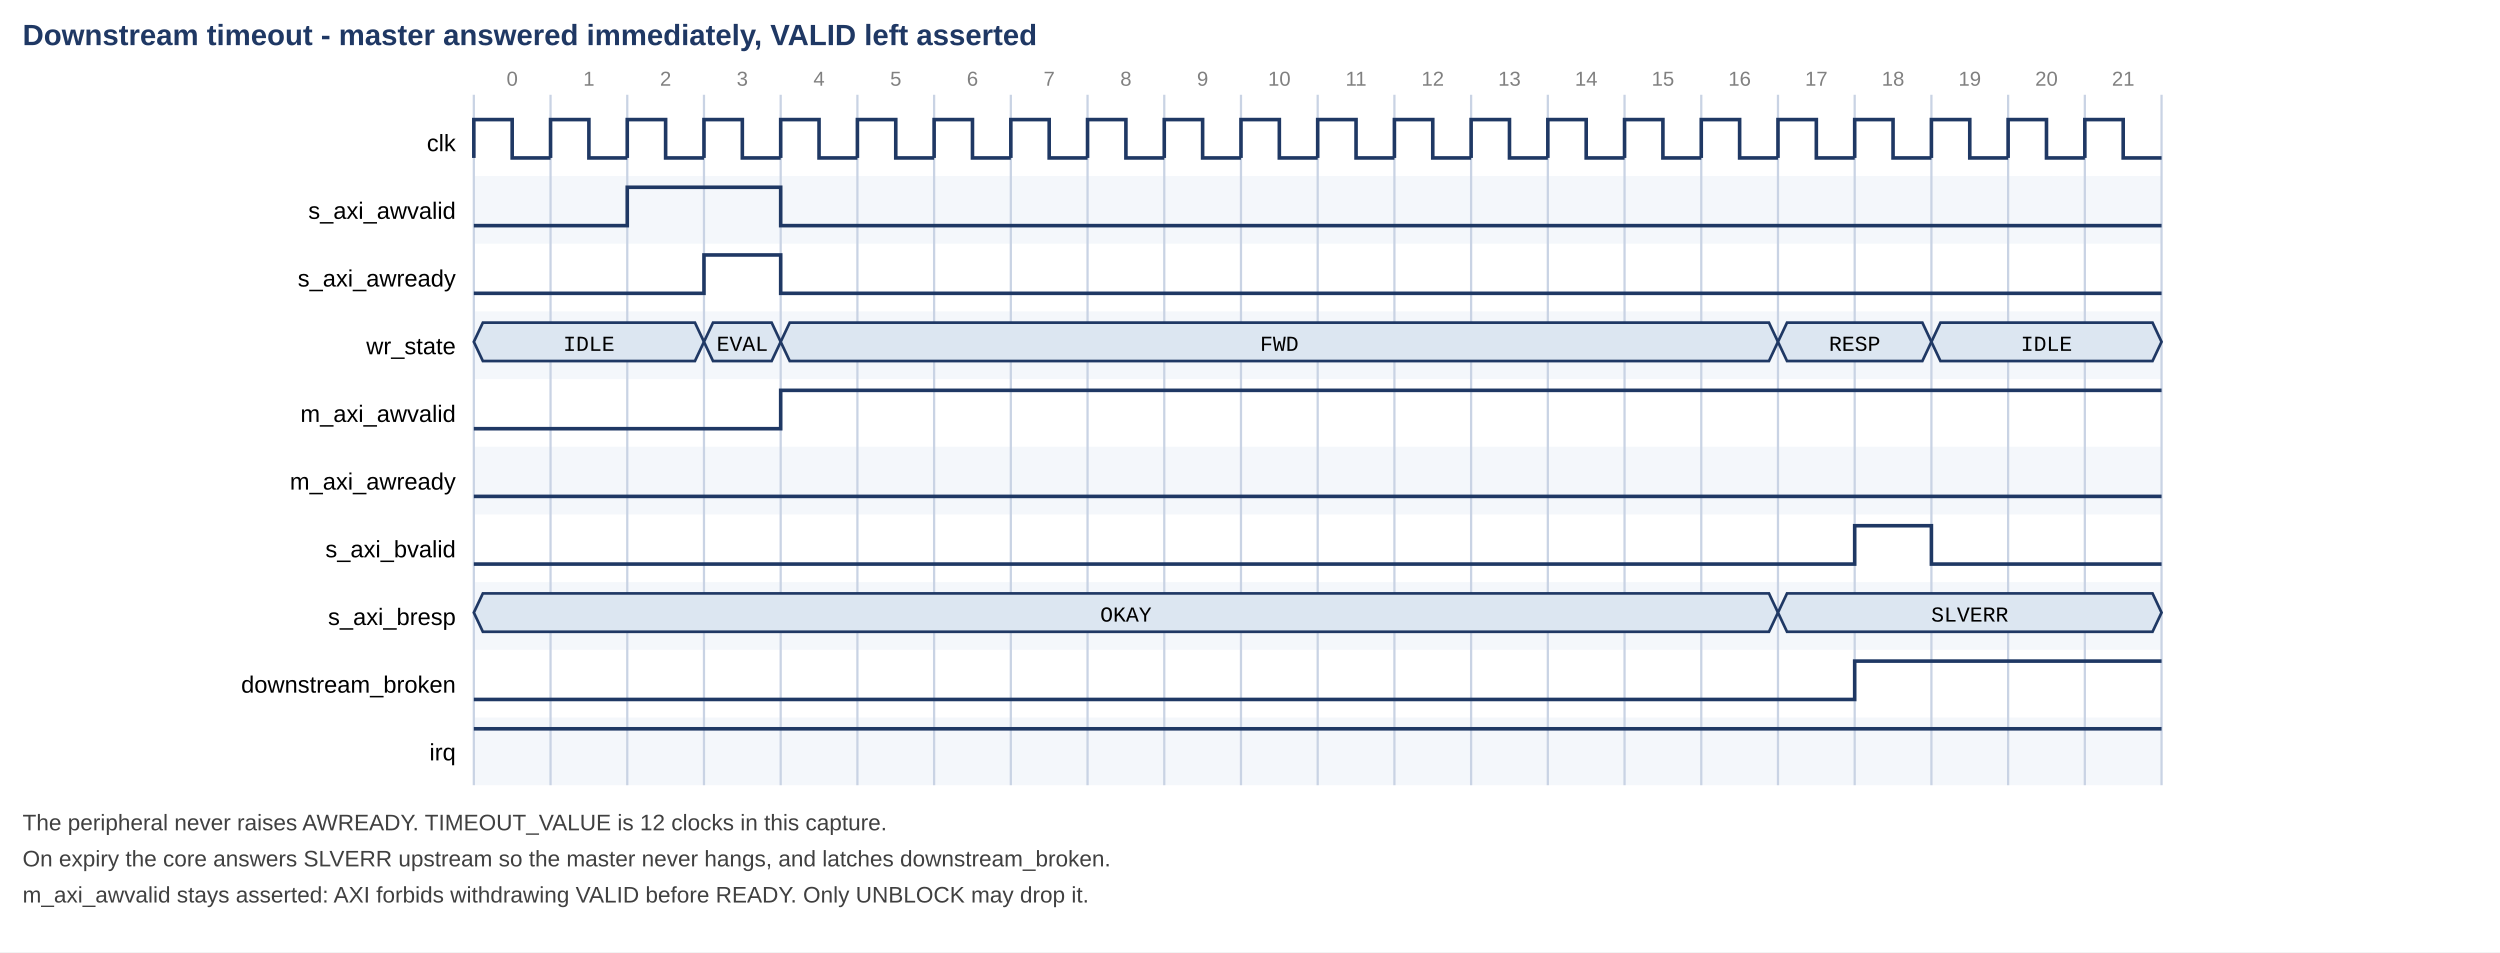
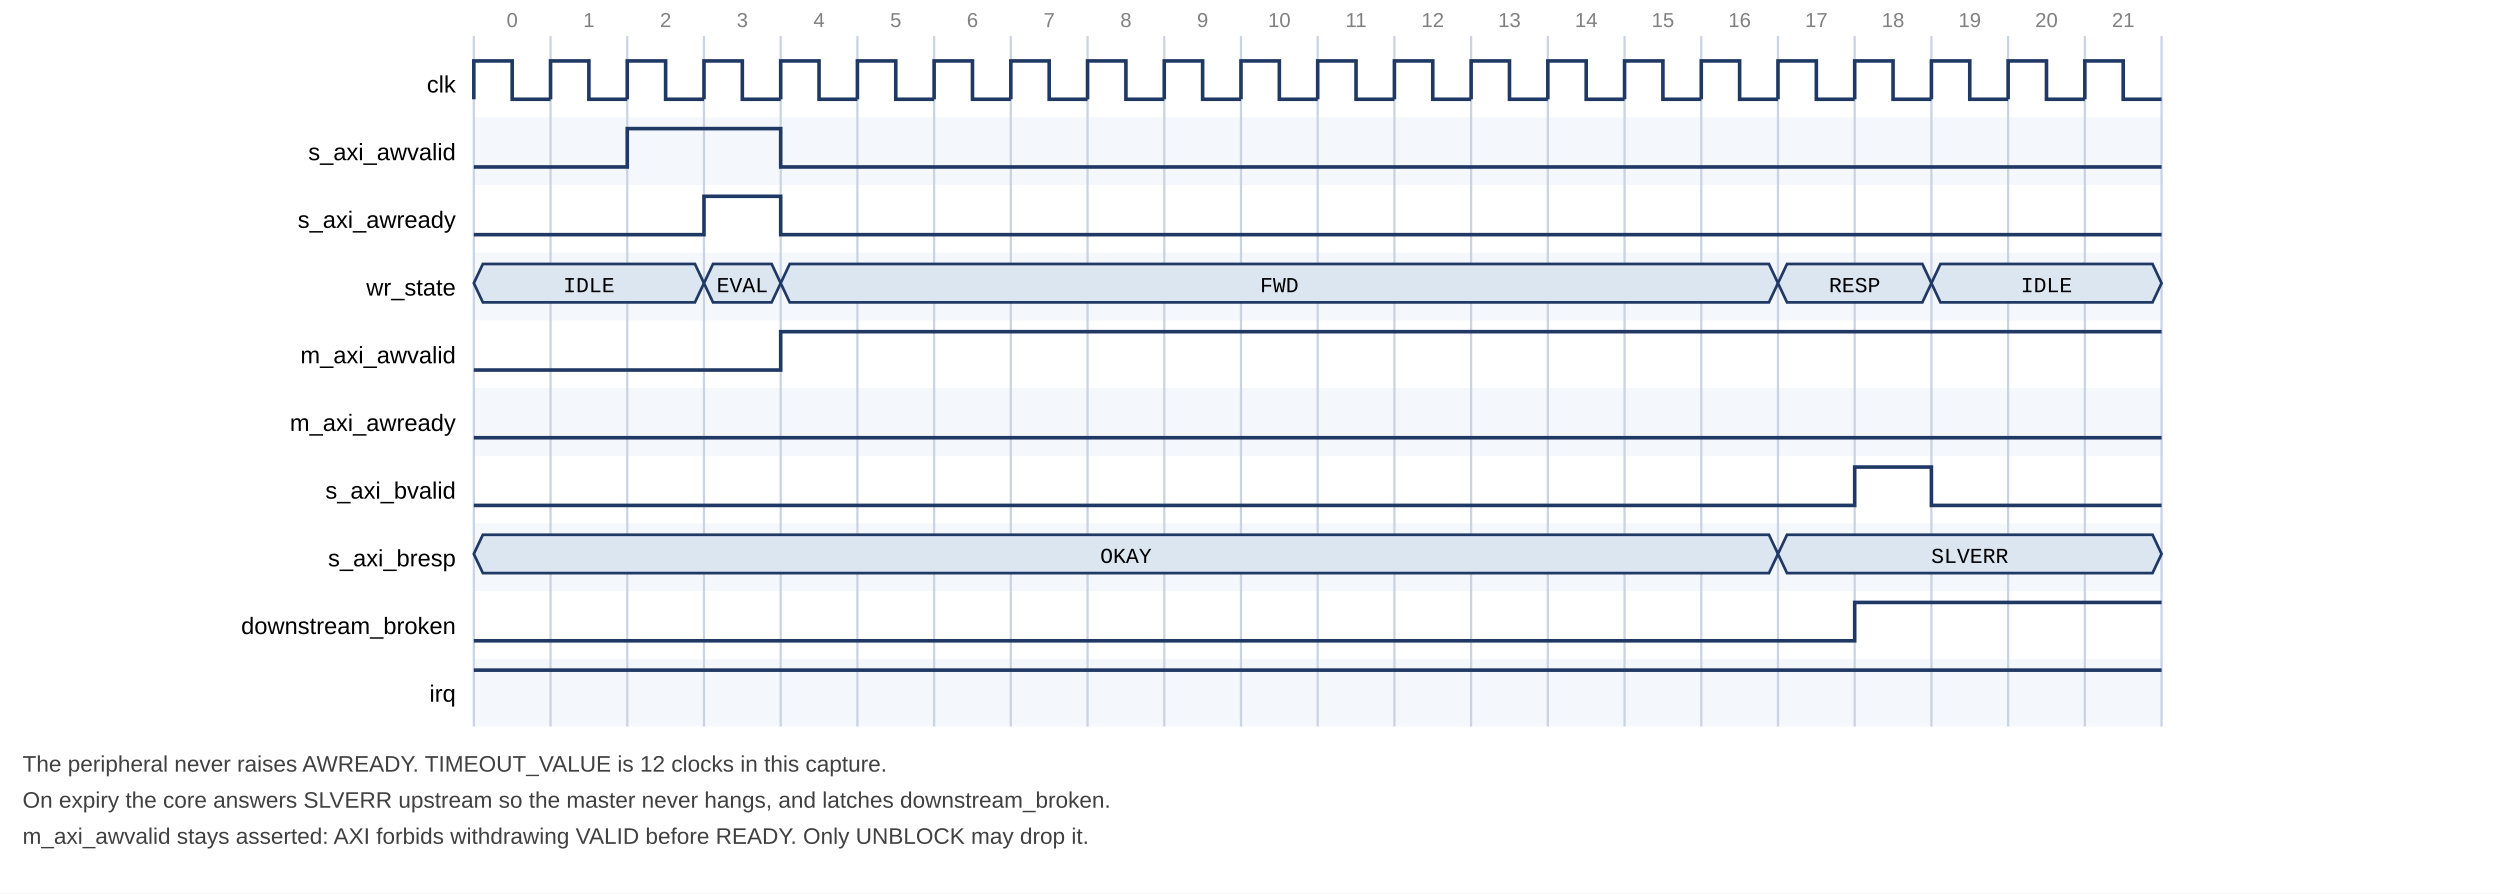
- <svg xmlns="http://www.w3.org/2000/svg" width="1108" height="422" viewBox="0 0 1108 422" font-family="Liberation Sans, DejaVu Sans, sans-serif">
-   <rect width="1108" height="422" fill="white" />
-   <text x="10" y="20" font-size="13" font-weight="bold" fill="#1F3864">Downstream timeout - master answered immediately, VALID left asserted</text>
-   <rect x="210" y="78" width="748" height="30" fill="#F4F7FB" />
-   <rect x="210" y="138" width="748" height="30" fill="#F4F7FB" />
-   <rect x="210" y="198" width="748" height="30" fill="#F4F7FB" />
-   <rect x="210" y="258" width="748" height="30" fill="#F4F7FB" />
-   <rect x="210" y="318" width="748" height="30" fill="#F4F7FB" />
-   <line x1="210" y1="42" x2="210" y2="348" stroke="#C9D3E4" stroke-width="1" />
-   <text x="227.0" y="38" font-size="9" fill="#808080" text-anchor="middle">0</text>
-   <line x1="244" y1="42" x2="244" y2="348" stroke="#C9D3E4" stroke-width="1" />
-   <text x="261.0" y="38" font-size="9" fill="#808080" text-anchor="middle">1</text>
-   <line x1="278" y1="42" x2="278" y2="348" stroke="#C9D3E4" stroke-width="1" />
-   <text x="295.0" y="38" font-size="9" fill="#808080" text-anchor="middle">2</text>
-   <line x1="312" y1="42" x2="312" y2="348" stroke="#C9D3E4" stroke-width="1" />
-   <text x="329.0" y="38" font-size="9" fill="#808080" text-anchor="middle">3</text>
-   <line x1="346" y1="42" x2="346" y2="348" stroke="#C9D3E4" stroke-width="1" />
-   <text x="363.0" y="38" font-size="9" fill="#808080" text-anchor="middle">4</text>
-   <line x1="380" y1="42" x2="380" y2="348" stroke="#C9D3E4" stroke-width="1" />
-   <text x="397.0" y="38" font-size="9" fill="#808080" text-anchor="middle">5</text>
-   <line x1="414" y1="42" x2="414" y2="348" stroke="#C9D3E4" stroke-width="1" />
-   <text x="431.0" y="38" font-size="9" fill="#808080" text-anchor="middle">6</text>
-   <line x1="448" y1="42" x2="448" y2="348" stroke="#C9D3E4" stroke-width="1" />
-   <text x="465.0" y="38" font-size="9" fill="#808080" text-anchor="middle">7</text>
-   <line x1="482" y1="42" x2="482" y2="348" stroke="#C9D3E4" stroke-width="1" />
-   <text x="499.0" y="38" font-size="9" fill="#808080" text-anchor="middle">8</text>
-   <line x1="516" y1="42" x2="516" y2="348" stroke="#C9D3E4" stroke-width="1" />
-   <text x="533.0" y="38" font-size="9" fill="#808080" text-anchor="middle">9</text>
-   <line x1="550" y1="42" x2="550" y2="348" stroke="#C9D3E4" stroke-width="1" />
-   <text x="567.0" y="38" font-size="9" fill="#808080" text-anchor="middle">10</text>
-   <line x1="584" y1="42" x2="584" y2="348" stroke="#C9D3E4" stroke-width="1" />
-   <text x="601.0" y="38" font-size="9" fill="#808080" text-anchor="middle">11</text>
-   <line x1="618" y1="42" x2="618" y2="348" stroke="#C9D3E4" stroke-width="1" />
-   <text x="635.0" y="38" font-size="9" fill="#808080" text-anchor="middle">12</text>
-   <line x1="652" y1="42" x2="652" y2="348" stroke="#C9D3E4" stroke-width="1" />
-   <text x="669.0" y="38" font-size="9" fill="#808080" text-anchor="middle">13</text>
-   <line x1="686" y1="42" x2="686" y2="348" stroke="#C9D3E4" stroke-width="1" />
-   <text x="703.0" y="38" font-size="9" fill="#808080" text-anchor="middle">14</text>
-   <line x1="720" y1="42" x2="720" y2="348" stroke="#C9D3E4" stroke-width="1" />
-   <text x="737.0" y="38" font-size="9" fill="#808080" text-anchor="middle">15</text>
-   <line x1="754" y1="42" x2="754" y2="348" stroke="#C9D3E4" stroke-width="1" />
-   <text x="771.0" y="38" font-size="9" fill="#808080" text-anchor="middle">16</text>
-   <line x1="788" y1="42" x2="788" y2="348" stroke="#C9D3E4" stroke-width="1" />
-   <text x="805.0" y="38" font-size="9" fill="#808080" text-anchor="middle">17</text>
-   <line x1="822" y1="42" x2="822" y2="348" stroke="#C9D3E4" stroke-width="1" />
-   <text x="839.0" y="38" font-size="9" fill="#808080" text-anchor="middle">18</text>
-   <line x1="856" y1="42" x2="856" y2="348" stroke="#C9D3E4" stroke-width="1" />
-   <text x="873.0" y="38" font-size="9" fill="#808080" text-anchor="middle">19</text>
-   <line x1="890" y1="42" x2="890" y2="348" stroke="#C9D3E4" stroke-width="1" />
-   <text x="907.0" y="38" font-size="9" fill="#808080" text-anchor="middle">20</text>
-   <line x1="924" y1="42" x2="924" y2="348" stroke="#C9D3E4" stroke-width="1" />
-   <text x="941.0" y="38" font-size="9" fill="#808080" text-anchor="middle">21</text>
-   <line x1="958" y1="42" x2="958" y2="348" stroke="#C9D3E4" stroke-width="1" />
-   <text x="202" y="67.0" font-size="10.5" text-anchor="end" fill="#000">clk</text>
-   <path d="M210,70 L210,53 L227.0,53 L227.0,70 L244,70 M244,70 L244,53 L261.0,53 L261.0,70 L278,70 M278,70 L278,53 L295.0,53 L295.0,70 L312,70 M312,70 L312,53 L329.0,53 L329.0,70 L346,70 M346,70 L346,53 L363.0,53 L363.0,70 L380,70 M380,70 L380,53 L397.0,53 L397.0,70 L414,70 M414,70 L414,53 L431.0,53 L431.0,70 L448,70 M448,70 L448,53 L465.0,53 L465.0,70 L482,70 M482,70 L482,53 L499.0,53 L499.0,70 L516,70 M516,70 L516,53 L533.0,53 L533.0,70 L550,70 M550,70 L550,53 L567.0,53 L567.0,70 L584,70 M584,70 L584,53 L601.0,53 L601.0,70 L618,70 M618,70 L618,53 L635.0,53 L635.0,70 L652,70 M652,70 L652,53 L669.0,53 L669.0,70 L686,70 M686,70 L686,53 L703.0,53 L703.0,70 L720,70 M720,70 L720,53 L737.0,53 L737.0,70 L754,70 M754,70 L754,53 L771.0,53 L771.0,70 L788,70 M788,70 L788,53 L805.0,53 L805.0,70 L822,70 M822,70 L822,53 L839.0,53 L839.0,70 L856,70 M856,70 L856,53 L873.0,53 L873.0,70 L890,70 M890,70 L890,53 L907.0,53 L907.0,70 L924,70 M924,70 L924,53 L941.0,53 L941.0,70 L958,70" fill="none" stroke="#1F3864" stroke-width="1.6" />
-   <text x="202" y="97.0" font-size="10.5" text-anchor="end" fill="#000">s_axi_awvalid</text>
-   <path d="M210,100 L244,100 L278,100 L278,83 L312,83 L346,83 L346,100 L380,100 L414,100 L448,100 L482,100 L516,100 L550,100 L584,100 L618,100 L652,100 L686,100 L720,100 L754,100 L788,100 L822,100 L856,100 L890,100 L924,100 L958,100" fill="none" stroke="#1F3864" stroke-width="1.6" />
-   <text x="202" y="127.0" font-size="10.5" text-anchor="end" fill="#000">s_axi_awready</text>
-   <path d="M210,130 L244,130 L278,130 L312,130 L312,113 L346,113 L346,130 L380,130 L414,130 L448,130 L482,130 L516,130 L550,130 L584,130 L618,130 L652,130 L686,130 L720,130 L754,130 L788,130 L822,130 L856,130 L890,130 L924,130 L958,130" fill="none" stroke="#1F3864" stroke-width="1.6" />
-   <text x="202" y="157.0" font-size="10.5" text-anchor="end" fill="#000">wr_state</text>
-   <path d="M210,151.5 L214,143 L308,143 L312,151.5 L308,160 L214,160 Z" fill="#DCE6F1" stroke="#1F3864" stroke-width="1.2" />
-   <text x="261.0" y="155.5" font-size="9.5" text-anchor="middle" font-family="Liberation Mono, monospace">IDLE</text>
-   <path d="M312,151.5 L316,143 L342,143 L346,151.5 L342,160 L316,160 Z" fill="#DCE6F1" stroke="#1F3864" stroke-width="1.2" />
-   <text x="329.0" y="155.5" font-size="9.5" text-anchor="middle" font-family="Liberation Mono, monospace">EVAL</text>
-   <path d="M346,151.5 L350,143 L784,143 L788,151.5 L784,160 L350,160 Z" fill="#DCE6F1" stroke="#1F3864" stroke-width="1.2" />
-   <text x="567.0" y="155.5" font-size="9.5" text-anchor="middle" font-family="Liberation Mono, monospace">FWD</text>
-   <path d="M788,151.5 L792,143 L852,143 L856,151.5 L852,160 L792,160 Z" fill="#DCE6F1" stroke="#1F3864" stroke-width="1.2" />
-   <text x="822.0" y="155.5" font-size="9.5" text-anchor="middle" font-family="Liberation Mono, monospace">RESP</text>
-   <path d="M856,151.5 L860,143 L954,143 L958,151.5 L954,160 L860,160 Z" fill="#DCE6F1" stroke="#1F3864" stroke-width="1.2" />
-   <text x="907.0" y="155.5" font-size="9.5" text-anchor="middle" font-family="Liberation Mono, monospace">IDLE</text>
-   <text x="202" y="187.0" font-size="10.5" text-anchor="end" fill="#000">m_axi_awvalid</text>
-   <path d="M210,190 L244,190 L278,190 L312,190 L346,190 L346,173 L380,173 L414,173 L448,173 L482,173 L516,173 L550,173 L584,173 L618,173 L652,173 L686,173 L720,173 L754,173 L788,173 L822,173 L856,173 L890,173 L924,173 L958,173" fill="none" stroke="#1F3864" stroke-width="1.6" />
-   <text x="202" y="217.0" font-size="10.5" text-anchor="end" fill="#000">m_axi_awready</text>
-   <path d="M210,220 L244,220 L278,220 L312,220 L346,220 L380,220 L414,220 L448,220 L482,220 L516,220 L550,220 L584,220 L618,220 L652,220 L686,220 L720,220 L754,220 L788,220 L822,220 L856,220 L890,220 L924,220 L958,220" fill="none" stroke="#1F3864" stroke-width="1.6" />
-   <text x="202" y="247.0" font-size="10.5" text-anchor="end" fill="#000">s_axi_bvalid</text>
-   <path d="M210,250 L244,250 L278,250 L312,250 L346,250 L380,250 L414,250 L448,250 L482,250 L516,250 L550,250 L584,250 L618,250 L652,250 L686,250 L720,250 L754,250 L788,250 L822,250 L822,233 L856,233 L856,250 L890,250 L924,250 L958,250" fill="none" stroke="#1F3864" stroke-width="1.6" />
-   <text x="202" y="277.0" font-size="10.5" text-anchor="end" fill="#000">s_axi_bresp</text>
-   <path d="M210,271.5 L214,263 L784,263 L788,271.5 L784,280 L214,280 Z" fill="#DCE6F1" stroke="#1F3864" stroke-width="1.2" />
-   <text x="499.0" y="275.5" font-size="9.5" text-anchor="middle" font-family="Liberation Mono, monospace">OKAY</text>
-   <path d="M788,271.5 L792,263 L954,263 L958,271.5 L954,280 L792,280 Z" fill="#DCE6F1" stroke="#1F3864" stroke-width="1.2" />
-   <text x="873.0" y="275.5" font-size="9.5" text-anchor="middle" font-family="Liberation Mono, monospace">SLVERR</text>
-   <text x="202" y="307.0" font-size="10.5" text-anchor="end" fill="#000">downstream_broken</text>
-   <path d="M210,310 L244,310 L278,310 L312,310 L346,310 L380,310 L414,310 L448,310 L482,310 L516,310 L550,310 L584,310 L618,310 L652,310 L686,310 L720,310 L754,310 L788,310 L822,310 L822,293 L856,293 L890,293 L924,293 L958,293" fill="none" stroke="#1F3864" stroke-width="1.6" />
-   <text x="202" y="337.0" font-size="10.5" text-anchor="end" fill="#000">irq</text>
-   <path d="M210,323 L244,323 L278,323 L312,323 L346,323 L380,323 L414,323 L448,323 L482,323 L516,323 L550,323 L584,323 L618,323 L652,323 L686,323 L720,323 L754,323 L788,323 L822,323 L856,323 L890,323 L924,323 L958,323" fill="none" stroke="#1F3864" stroke-width="1.6" />
-   <text x="10" y="368" font-size="10" fill="#404040">The peripheral never raises AWREADY. TIMEOUT_VALUE is 12 clocks in this capture.</text>
-   <text x="10" y="384" font-size="10" fill="#404040">On expiry the core answers SLVERR upstream so the master never hangs, and latches downstream_broken.</text>
-   <text x="10" y="400" font-size="10" fill="#404040">m_axi_awvalid stays asserted: AXI forbids withdrawing VALID before READY. Only UNBLOCK may drop it.</text>
+ <svg xmlns="http://www.w3.org/2000/svg" width="1108" height="396" viewBox="0 0 1108 396" font-family="Liberation Sans, DejaVu Sans, sans-serif">
+   <rect width="1108" height="396" fill="white" />
+   <rect x="210" y="52" width="748" height="30" fill="#F4F7FB" />
+   <rect x="210" y="112" width="748" height="30" fill="#F4F7FB" />
+   <rect x="210" y="172" width="748" height="30" fill="#F4F7FB" />
+   <rect x="210" y="232" width="748" height="30" fill="#F4F7FB" />
+   <rect x="210" y="292" width="748" height="30" fill="#F4F7FB" />
+   <line x1="210" y1="16" x2="210" y2="322" stroke="#C9D3E4" stroke-width="1" />
+   <text x="227.0" y="12" font-size="9" fill="#808080" text-anchor="middle">0</text>
+   <line x1="244" y1="16" x2="244" y2="322" stroke="#C9D3E4" stroke-width="1" />
+   <text x="261.0" y="12" font-size="9" fill="#808080" text-anchor="middle">1</text>
+   <line x1="278" y1="16" x2="278" y2="322" stroke="#C9D3E4" stroke-width="1" />
+   <text x="295.0" y="12" font-size="9" fill="#808080" text-anchor="middle">2</text>
+   <line x1="312" y1="16" x2="312" y2="322" stroke="#C9D3E4" stroke-width="1" />
+   <text x="329.0" y="12" font-size="9" fill="#808080" text-anchor="middle">3</text>
+   <line x1="346" y1="16" x2="346" y2="322" stroke="#C9D3E4" stroke-width="1" />
+   <text x="363.0" y="12" font-size="9" fill="#808080" text-anchor="middle">4</text>
+   <line x1="380" y1="16" x2="380" y2="322" stroke="#C9D3E4" stroke-width="1" />
+   <text x="397.0" y="12" font-size="9" fill="#808080" text-anchor="middle">5</text>
+   <line x1="414" y1="16" x2="414" y2="322" stroke="#C9D3E4" stroke-width="1" />
+   <text x="431.0" y="12" font-size="9" fill="#808080" text-anchor="middle">6</text>
+   <line x1="448" y1="16" x2="448" y2="322" stroke="#C9D3E4" stroke-width="1" />
+   <text x="465.0" y="12" font-size="9" fill="#808080" text-anchor="middle">7</text>
+   <line x1="482" y1="16" x2="482" y2="322" stroke="#C9D3E4" stroke-width="1" />
+   <text x="499.0" y="12" font-size="9" fill="#808080" text-anchor="middle">8</text>
+   <line x1="516" y1="16" x2="516" y2="322" stroke="#C9D3E4" stroke-width="1" />
+   <text x="533.0" y="12" font-size="9" fill="#808080" text-anchor="middle">9</text>
+   <line x1="550" y1="16" x2="550" y2="322" stroke="#C9D3E4" stroke-width="1" />
+   <text x="567.0" y="12" font-size="9" fill="#808080" text-anchor="middle">10</text>
+   <line x1="584" y1="16" x2="584" y2="322" stroke="#C9D3E4" stroke-width="1" />
+   <text x="601.0" y="12" font-size="9" fill="#808080" text-anchor="middle">11</text>
+   <line x1="618" y1="16" x2="618" y2="322" stroke="#C9D3E4" stroke-width="1" />
+   <text x="635.0" y="12" font-size="9" fill="#808080" text-anchor="middle">12</text>
+   <line x1="652" y1="16" x2="652" y2="322" stroke="#C9D3E4" stroke-width="1" />
+   <text x="669.0" y="12" font-size="9" fill="#808080" text-anchor="middle">13</text>
+   <line x1="686" y1="16" x2="686" y2="322" stroke="#C9D3E4" stroke-width="1" />
+   <text x="703.0" y="12" font-size="9" fill="#808080" text-anchor="middle">14</text>
+   <line x1="720" y1="16" x2="720" y2="322" stroke="#C9D3E4" stroke-width="1" />
+   <text x="737.0" y="12" font-size="9" fill="#808080" text-anchor="middle">15</text>
+   <line x1="754" y1="16" x2="754" y2="322" stroke="#C9D3E4" stroke-width="1" />
+   <text x="771.0" y="12" font-size="9" fill="#808080" text-anchor="middle">16</text>
+   <line x1="788" y1="16" x2="788" y2="322" stroke="#C9D3E4" stroke-width="1" />
+   <text x="805.0" y="12" font-size="9" fill="#808080" text-anchor="middle">17</text>
+   <line x1="822" y1="16" x2="822" y2="322" stroke="#C9D3E4" stroke-width="1" />
+   <text x="839.0" y="12" font-size="9" fill="#808080" text-anchor="middle">18</text>
+   <line x1="856" y1="16" x2="856" y2="322" stroke="#C9D3E4" stroke-width="1" />
+   <text x="873.0" y="12" font-size="9" fill="#808080" text-anchor="middle">19</text>
+   <line x1="890" y1="16" x2="890" y2="322" stroke="#C9D3E4" stroke-width="1" />
+   <text x="907.0" y="12" font-size="9" fill="#808080" text-anchor="middle">20</text>
+   <line x1="924" y1="16" x2="924" y2="322" stroke="#C9D3E4" stroke-width="1" />
+   <text x="941.0" y="12" font-size="9" fill="#808080" text-anchor="middle">21</text>
+   <line x1="958" y1="16" x2="958" y2="322" stroke="#C9D3E4" stroke-width="1" />
+   <text x="202" y="41.0" font-size="10.5" text-anchor="end" fill="#000">clk</text>
+   <path d="M210,44 L210,27 L227.0,27 L227.0,44 L244,44 M244,44 L244,27 L261.0,27 L261.0,44 L278,44 M278,44 L278,27 L295.0,27 L295.0,44 L312,44 M312,44 L312,27 L329.0,27 L329.0,44 L346,44 M346,44 L346,27 L363.0,27 L363.0,44 L380,44 M380,44 L380,27 L397.0,27 L397.0,44 L414,44 M414,44 L414,27 L431.0,27 L431.0,44 L448,44 M448,44 L448,27 L465.0,27 L465.0,44 L482,44 M482,44 L482,27 L499.0,27 L499.0,44 L516,44 M516,44 L516,27 L533.0,27 L533.0,44 L550,44 M550,44 L550,27 L567.0,27 L567.0,44 L584,44 M584,44 L584,27 L601.0,27 L601.0,44 L618,44 M618,44 L618,27 L635.0,27 L635.0,44 L652,44 M652,44 L652,27 L669.0,27 L669.0,44 L686,44 M686,44 L686,27 L703.0,27 L703.0,44 L720,44 M720,44 L720,27 L737.0,27 L737.0,44 L754,44 M754,44 L754,27 L771.0,27 L771.0,44 L788,44 M788,44 L788,27 L805.0,27 L805.0,44 L822,44 M822,44 L822,27 L839.0,27 L839.0,44 L856,44 M856,44 L856,27 L873.0,27 L873.0,44 L890,44 M890,44 L890,27 L907.0,27 L907.0,44 L924,44 M924,44 L924,27 L941.0,27 L941.0,44 L958,44" fill="none" stroke="#1F3864" stroke-width="1.6" />
+   <text x="202" y="71.0" font-size="10.5" text-anchor="end" fill="#000">s_axi_awvalid</text>
+   <path d="M210,74 L244,74 L278,74 L278,57 L312,57 L346,57 L346,74 L380,74 L414,74 L448,74 L482,74 L516,74 L550,74 L584,74 L618,74 L652,74 L686,74 L720,74 L754,74 L788,74 L822,74 L856,74 L890,74 L924,74 L958,74" fill="none" stroke="#1F3864" stroke-width="1.6" />
+   <text x="202" y="101.0" font-size="10.5" text-anchor="end" fill="#000">s_axi_awready</text>
+   <path d="M210,104 L244,104 L278,104 L312,104 L312,87 L346,87 L346,104 L380,104 L414,104 L448,104 L482,104 L516,104 L550,104 L584,104 L618,104 L652,104 L686,104 L720,104 L754,104 L788,104 L822,104 L856,104 L890,104 L924,104 L958,104" fill="none" stroke="#1F3864" stroke-width="1.6" />
+   <text x="202" y="131.0" font-size="10.5" text-anchor="end" fill="#000">wr_state</text>
+   <path d="M210,125.5 L214,117 L308,117 L312,125.5 L308,134 L214,134 Z" fill="#DCE6F1" stroke="#1F3864" stroke-width="1.2" />
+   <text x="261.0" y="129.5" font-size="9.5" text-anchor="middle" font-family="Liberation Mono, monospace">IDLE</text>
+   <path d="M312,125.5 L316,117 L342,117 L346,125.5 L342,134 L316,134 Z" fill="#DCE6F1" stroke="#1F3864" stroke-width="1.2" />
+   <text x="329.0" y="129.5" font-size="9.5" text-anchor="middle" font-family="Liberation Mono, monospace">EVAL</text>
+   <path d="M346,125.5 L350,117 L784,117 L788,125.5 L784,134 L350,134 Z" fill="#DCE6F1" stroke="#1F3864" stroke-width="1.2" />
+   <text x="567.0" y="129.5" font-size="9.5" text-anchor="middle" font-family="Liberation Mono, monospace">FWD</text>
+   <path d="M788,125.5 L792,117 L852,117 L856,125.5 L852,134 L792,134 Z" fill="#DCE6F1" stroke="#1F3864" stroke-width="1.2" />
+   <text x="822.0" y="129.5" font-size="9.5" text-anchor="middle" font-family="Liberation Mono, monospace">RESP</text>
+   <path d="M856,125.5 L860,117 L954,117 L958,125.5 L954,134 L860,134 Z" fill="#DCE6F1" stroke="#1F3864" stroke-width="1.2" />
+   <text x="907.0" y="129.5" font-size="9.5" text-anchor="middle" font-family="Liberation Mono, monospace">IDLE</text>
+   <text x="202" y="161.0" font-size="10.5" text-anchor="end" fill="#000">m_axi_awvalid</text>
+   <path d="M210,164 L244,164 L278,164 L312,164 L346,164 L346,147 L380,147 L414,147 L448,147 L482,147 L516,147 L550,147 L584,147 L618,147 L652,147 L686,147 L720,147 L754,147 L788,147 L822,147 L856,147 L890,147 L924,147 L958,147" fill="none" stroke="#1F3864" stroke-width="1.6" />
+   <text x="202" y="191.0" font-size="10.5" text-anchor="end" fill="#000">m_axi_awready</text>
+   <path d="M210,194 L244,194 L278,194 L312,194 L346,194 L380,194 L414,194 L448,194 L482,194 L516,194 L550,194 L584,194 L618,194 L652,194 L686,194 L720,194 L754,194 L788,194 L822,194 L856,194 L890,194 L924,194 L958,194" fill="none" stroke="#1F3864" stroke-width="1.6" />
+   <text x="202" y="221.0" font-size="10.5" text-anchor="end" fill="#000">s_axi_bvalid</text>
+   <path d="M210,224 L244,224 L278,224 L312,224 L346,224 L380,224 L414,224 L448,224 L482,224 L516,224 L550,224 L584,224 L618,224 L652,224 L686,224 L720,224 L754,224 L788,224 L822,224 L822,207 L856,207 L856,224 L890,224 L924,224 L958,224" fill="none" stroke="#1F3864" stroke-width="1.6" />
+   <text x="202" y="251.0" font-size="10.5" text-anchor="end" fill="#000">s_axi_bresp</text>
+   <path d="M210,245.5 L214,237 L784,237 L788,245.5 L784,254 L214,254 Z" fill="#DCE6F1" stroke="#1F3864" stroke-width="1.2" />
+   <text x="499.0" y="249.5" font-size="9.5" text-anchor="middle" font-family="Liberation Mono, monospace">OKAY</text>
+   <path d="M788,245.5 L792,237 L954,237 L958,245.5 L954,254 L792,254 Z" fill="#DCE6F1" stroke="#1F3864" stroke-width="1.2" />
+   <text x="873.0" y="249.5" font-size="9.5" text-anchor="middle" font-family="Liberation Mono, monospace">SLVERR</text>
+   <text x="202" y="281.0" font-size="10.5" text-anchor="end" fill="#000">downstream_broken</text>
+   <path d="M210,284 L244,284 L278,284 L312,284 L346,284 L380,284 L414,284 L448,284 L482,284 L516,284 L550,284 L584,284 L618,284 L652,284 L686,284 L720,284 L754,284 L788,284 L822,284 L822,267 L856,267 L890,267 L924,267 L958,267" fill="none" stroke="#1F3864" stroke-width="1.6" />
+   <text x="202" y="311.0" font-size="10.5" text-anchor="end" fill="#000">irq</text>
+   <path d="M210,297 L244,297 L278,297 L312,297 L346,297 L380,297 L414,297 L448,297 L482,297 L516,297 L550,297 L584,297 L618,297 L652,297 L686,297 L720,297 L754,297 L788,297 L822,297 L856,297 L890,297 L924,297 L958,297" fill="none" stroke="#1F3864" stroke-width="1.6" />
+   <text x="10" y="342" font-size="10" fill="#404040">The peripheral never raises AWREADY. TIMEOUT_VALUE is 12 clocks in this capture.</text>
+   <text x="10" y="358" font-size="10" fill="#404040">On expiry the core answers SLVERR upstream so the master never hangs, and latches downstream_broken.</text>
+   <text x="10" y="374" font-size="10" fill="#404040">m_axi_awvalid stays asserted: AXI forbids withdrawing VALID before READY. Only UNBLOCK may drop it.</text>
</svg>
